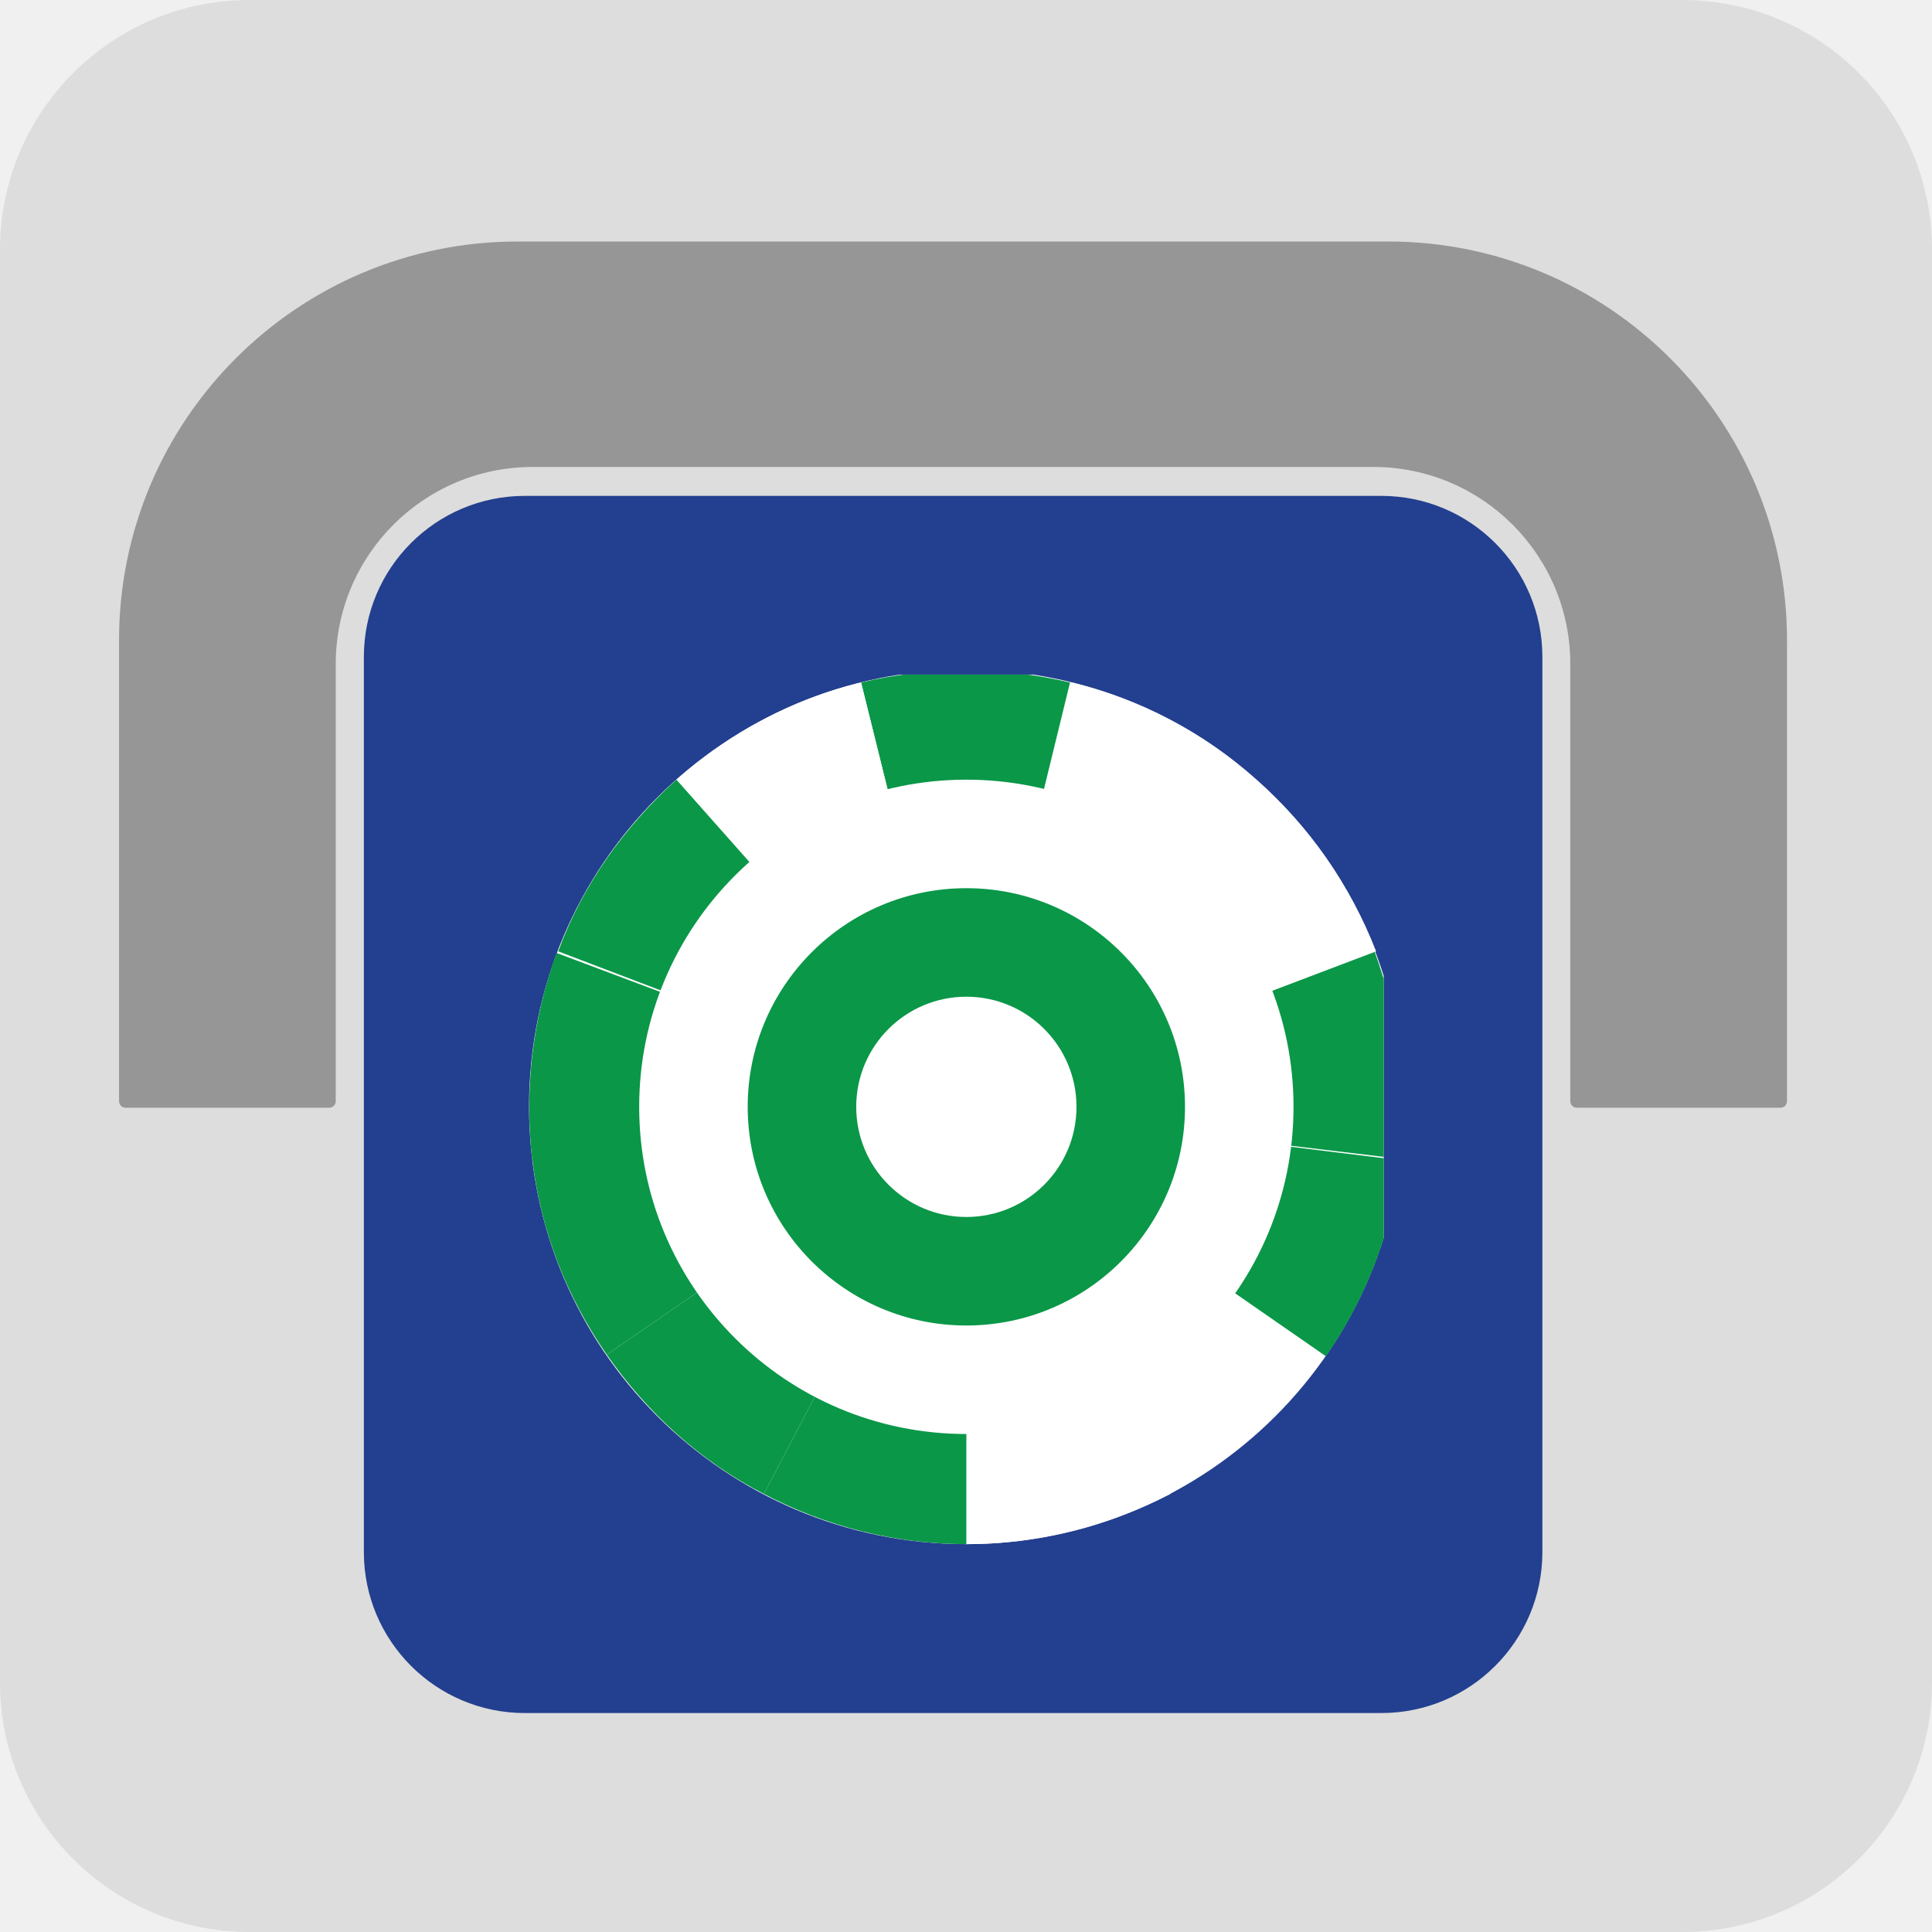
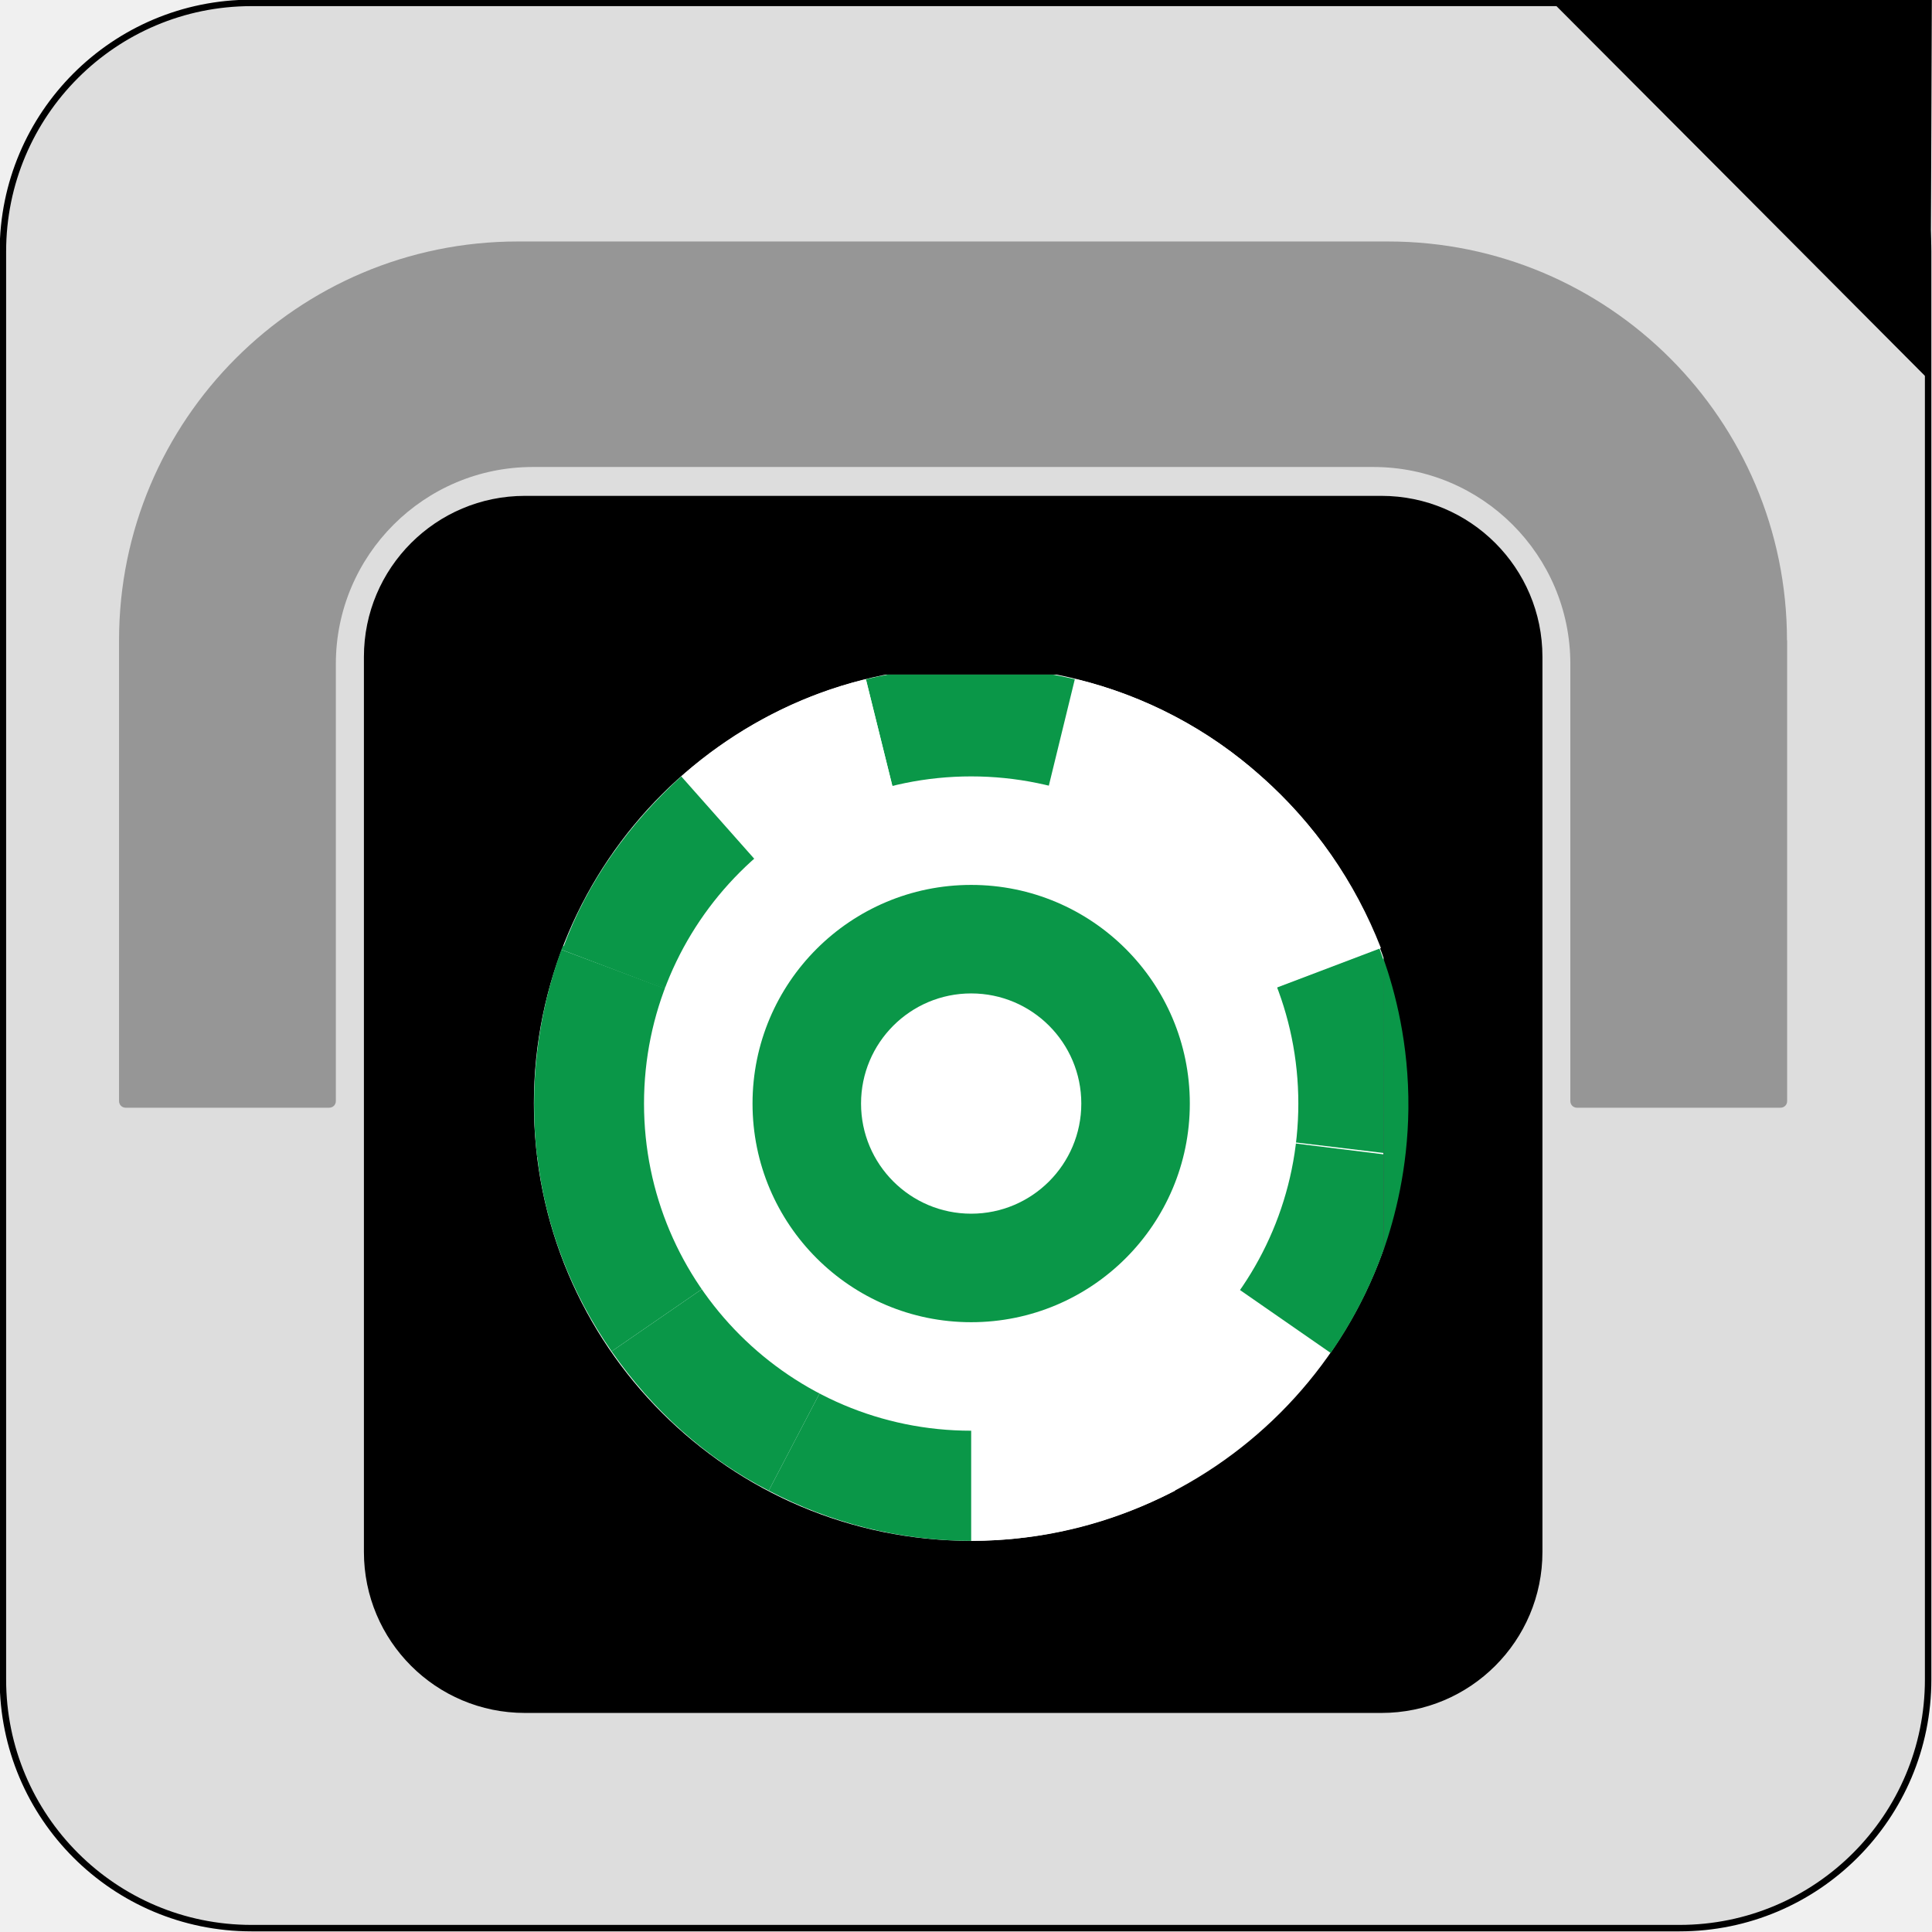
- <svg xmlns="http://www.w3.org/2000/svg" xmlns:xlink="http://www.w3.org/1999/xlink" viewBox="0 0 600 600">
-   <defs>
-     <style>.cls-1{fill:none;}.cls-2{clip-path:url(#clippath);}.cls-3{fill:#fff;}.cls-4{fill:#969696;}.cls-5{fill:#ddd;}.cls-6{fill:#233f8f;}.cls-7{fill:#0a9748;}.cls-8{clip-path:url(#clippath-1);}.cls-9{clip-path:url(#clippath-3);}.cls-10{clip-path:url(#clippath-2);}</style>
-     <symbol id="_179" viewBox="0 0 54 54">
-       <g>
-         <circle id="circle805" class="cls-3" cx="27" cy="27" r="27" />
-         <path id="path807" class="cls-3" d="M14.4,50.9c3.9,2,8.2,3.1,12.6,3.1V27l-12.6,23.9Z" />
-         <path id="path809" class="cls-3" d="M4.8,42.3c2.5,3.6,5.8,6.5,9.7,8.6l12.5-23.9L4.8,42.3Z" />
-         <path id="path811" class="cls-7" d="M.2,30.3c.5,4.3,2.1,8.5,4.6,12.1l22.2-15.4L.2,30.3Z" />
-         <path id="path813" class="cls-7" d="M1.8,17.4C.3,21.5-.3,25.9,.3,30.2l26.7-3.2L1.8,17.4Z" />
-         <path id="path815" class="cls-3" d="M9.1,6.8c-3.3,2.9-5.8,6.5-7.4,10.6l25.3,9.6L9.1,6.8Z" />
-         <path id="path817" class="cls-3" d="M20.5,.8c-4.2,1-8.2,3.1-11.4,6L27,27,20.5,.8Z" />
-         <path id="path819" class="cls-7" d="M33.5,.8C29.3-.2,24.8-.2,20.6,.8l6.4,26.2L33.5,.8Z" />
-         <path id="path821" class="cls-3" d="M44.9,6.8c-3.3-2.9-7.2-5-11.4-6l-6.5,26.2L44.9,6.8Z" />
-         <path id="path823" class="cls-7" d="M52.2,17.4c-1.5-4.1-4.1-7.7-7.3-10.6L27,27l25.2-9.6Z" />
-         <path id="path825" class="cls-7" d="M53.8,30.3c.5-4.3,0-8.7-1.5-12.8l-25.3,9.5,26.8,3.3Z" />
-         <path id="path827" class="cls-7" d="M49.2,42.3c2.5-3.6,4.1-7.7,4.6-12.1l-26.8-3.2,22.2,15.3Z" />
-         <path id="path829" class="cls-7" d="M39.5,50.9c3.9-2,7.2-5,9.7-8.6l-22.2-15.3,12.5,23.9Z" />
-         <path id="path831" class="cls-7" d="M27,54c4.4,0,8.7-1.1,12.5-3.1l-12.5-23.9v27Z" />
-         <circle id="circle833" class="cls-3" cx="27" cy="27" r="20.2" />
-         <circle id="circle835" class="cls-7" cx="27" cy="27" r="13.5" />
-         <circle id="circle837" class="cls-3" cx="27" cy="27" r="6.8" />
-       </g>
-     </symbol>
-     <clipPath id="clippath">
-       <rect class="cls-1" x="158.23" y="209.51" width="271.49" height="271.49" />
-     </clipPath>
-     <clipPath id="clippath-1">
-       <rect class="cls-1" x="159.61" y="208.13" width="271.49" height="271.49" />
-     </clipPath>
-     <clipPath id="clippath-2">
-       <rect class="cls-1" x="160.99" y="208.13" width="271.49" height="271.49" />
-     </clipPath>
-     <clipPath id="clippath-3">
-       <rect class="cls-1" x="162.78" y="207.93" width="271.63" height="271.63" />
-     </clipPath>
-   </defs>
+ <svg xmlns="http://www.w3.org/2000/svg" xmlns:xlink="http://www.w3.org/1999/xlink" version="1.1" id="Calque_1" x="0px" y="0px" viewBox="0 0 1197.7 1197.7" style="enable-background:new 0 0 1197.7 1197.7;" xml:space="preserve">
+   <style type="text/css">
+ 	.st0{fill:#FFFFFF;}
+ 	.st1{fill:#0A9748;}
+ 	.st2{fill:#DDDDDD;stroke:#000000;stroke-width:4;stroke-miterlimit:10;}
+ 	.st3{fill:#969696;}
+ 	.st4{fill:#DDDDDD;}
+ 	.st5{clip-path:url(#SVGID_2_);}
+ 	.st6{clip-path:url(#SVGID_4_);}
+ 	.st7{clip-path:url(#SVGID_6_);}
+ 	.st8{clip-path:url(#SVGID_8_);}
+ </style>
+   <symbol id="_179" viewBox="-27 -27 54 54">
+     <g>
+       <circle id="circle805_2_" class="st0" cx="0" cy="0" r="27" />
+       <path id="path807_2_" class="st0" d="M-12.6,23.9C-8.7,25.9-4.4,27,0,27V0L-12.6,23.9z" />
+       <path id="path809_2_" class="st0" d="M-22.2,15.3c2.5,3.6,5.8,6.5,9.7,8.6L0,0L-22.2,15.3z" />
+       <path id="path811_2_" class="st1" d="M-26.8,3.3c0.5,4.3,2.1,8.5,4.6,12.1L0,0L-26.8,3.3z" />
+       <path id="path813_2_" class="st1" d="M-25.2-9.6c-1.5,4.1-2.1,8.5-1.5,12.8L0,0L-25.2-9.6z" />
+       <path id="path815_2_" class="st0" d="M-17.9-20.2c-3.3,2.9-5.8,6.5-7.4,10.6L0,0L-17.9-20.2z" />
+       <path id="path817_2_" class="st0" d="M-6.5-26.2c-4.2,1-8.2,3.1-11.4,6L0,0L-6.5-26.2z" />
+       <path id="path819_2_" class="st1" d="M6.5-26.2c-4.2-1-8.7-1-12.9,0L0,0L6.5-26.2z" />
+       <path id="path821_2_" class="st0" d="M17.9-20.2c-3.3-2.9-7.2-5-11.4-6L0,0L17.9-20.2z" />
+       <path id="path823_2_" class="st1" d="M25.2-9.6c-1.5-4.1-4.1-7.7-7.3-10.6L0,0L25.2-9.6z" />
+       <path id="path825_2_" class="st1" d="M26.8,3.3c0.5-4.3,0-8.7-1.5-12.8L0,0L26.8,3.3z" />
+       <path id="path827_2_" class="st1" d="M22.2,15.3c2.5-3.6,4.1-7.7,4.6-12.1L0,0L22.2,15.3z" />
+       <path id="path829_2_" class="st1" d="M12.5,23.9c3.9-2,7.2-5,9.7-8.6L0,0L12.5,23.9z" />
+       <path id="path831_2_" class="st1" d="M0,27c4.4,0,8.7-1.1,12.5-3.1L0,0V27z" />
+       <circle id="circle833_2_" class="st0" cx="0" cy="0" r="20.2" />
+       <circle id="circle835_2_" class="st1" cx="0" cy="0" r="13.5" />
+       <circle id="circle837_2_" class="st0" cx="0" cy="0" r="6.8" />
+     </g>
+   </symbol>
  <g id="carré_gris_fond">
-     <rect class="cls-5" width="600" height="600" rx="77.49" ry="77.49" />
+     <path class="st2" d="M155.9,1.8h885.3c85.1,0,154.1,69,154.1,154.1v885.3c0,85.1-69,154.1-154.1,154.1H155.9   c-85.1,0-154.1-69-154.1-154.1V155.9C1.8,70.8,70.8,1.8,155.9,1.8z" />
  </g>
  <g id="block_bleu">
-     <path class="cls-6" d="M163,532H429c27.62,0,50-22.39,50-50V204c0-27.62-22.39-50-50-50H163c-27.62,0-50,22.39-50,50V482c0,27.62,22.39,50,50,50Z" />
+     <path d="M325.4,1061.9h531c55.1,0,99.8-44.7,99.8-99.8V407.2c0-55.1-44.7-99.8-99.8-99.8h-531c-55.1,0-99.8,44.7-99.8,99.8v554.9   C225.6,1017.2,270.2,1061.9,325.4,1061.9z" />
  </g>
  <g id="pince">
-     <path class="cls-4" d="M554.97,198.87c0-68.41-55.46-123.87-123.87-123.87H160.81c-68.39,0-123.84,55.44-123.84,123.84v143.14c0,1.13,.91,2.04,2.04,2.04h63.22c1.13,0,2.04-.91,2.04-2.04h0V206.19c0-33.78,27.39-61.17,61.17-61.17H426.5c33.78,0,61.17,27.39,61.17,61.17v135.79h0c0,1.13,.91,2.04,2.04,2.04h63.22c1.13,0,2.04-.91,2.04-2.04V198.87Z" />
+     <path class="st3" d="M1107.8,397c0-136.6-110.7-247.3-247.3-247.3H321c-136.5,0-247.2,110.7-247.2,247.2v285.7   c0,2.3,1.8,4.1,4.1,4.1h126.2c2.3,0,4.1-1.8,4.1-4.1l0,0v-271c0-67.4,54.7-122.1,122.1-122.1h521.1c67.4,0,122.1,54.7,122.1,122.1   v271l0,0c0,2.3,1.8,4.1,4.1,4.1h126.2c2.3,0,4.1-1.8,4.1-4.1V397z" />
  </g>
  <g id="flèche">
-     <path class="cls-5" d="M280.54,251.54s6.2-7.79,19.46-7.79c13.26,0,19.46,7.79,19.46,7.79l84.02,84.14c6.91,6.92,8.87,12.74,4.81,21.33-4.06,8.59-14.17,9.12-14.17,9.12h-35.08c-7.8,0-7.34,6.77-7.34,6.77,0,0-.09,40.58-.09,55.99,0,15.41-15.4,15.42-15.4,15.42h-72.43s-15.4,0-15.4-15.42c0-15.41-.09-55.99-.09-55.99,0,0,.46-6.77-7.34-6.77h-35.08s-10.11-.53-14.17-9.12c-4.06-8.59-2.1-14.4,4.81-21.33" />
+     <path class="st4" d="M560,502.1c0,0,12.4-15.5,38.8-15.5c26.5,0,38.8,15.5,38.8,15.5l167.7,168c13.8,13.8,17.7,25.4,9.6,42.6   c-8.1,17.1-28.3,18.2-28.3,18.2h-70c-15.6,0-14.7,13.5-14.7,13.5s-0.2,81-0.2,111.8c0,30.8-30.7,30.8-30.7,30.8H526.5   c0,0-30.7,0-30.7-30.8c0-30.8-0.2-111.8-0.2-111.8s0.9-13.5-14.7-13.5h-70c0,0-20.2-1.1-28.3-18.2s-4.2-28.7,9.6-42.6" />
  </g>
  <g id="Code">
-     <g class="cls-2">
-       <g class="cls-8">
-         <g class="cls-10">
-           <g class="cls-9">
-             <use width="54" height="54" transform="translate(435.92 207.93) rotate(-180) scale(5.03 -5.03)" xlink:href="#_179" />
+     <g>
+       <defs>
+         <rect id="SVGID_1_" x="315.8" y="418.2" width="541.9" height="541.9" />
+       </defs>
+       <clipPath id="SVGID_2_">
+         <use xlink:href="#SVGID_1_" style="overflow:visible;" />
+       </clipPath>
+       <g class="st5">
+         <g>
+           <defs>
+             <rect id="SVGID_3_" x="318.6" y="415.4" width="541.9" height="541.9" />
+           </defs>
+           <clipPath id="SVGID_4_">
+             <use xlink:href="#SVGID_3_" style="overflow:visible;" />
+           </clipPath>
+           <g class="st6">
+             <g>
+               <defs>
+                 <rect id="SVGID_5_" x="321.3" y="415.4" width="541.9" height="541.9" />
+               </defs>
+               <clipPath id="SVGID_6_">
+                 <use xlink:href="#SVGID_5_" style="overflow:visible;" />
+               </clipPath>
+               <g class="st7">
+                 <g>
+                   <defs>
+                     <rect id="SVGID_7_" x="324.9" y="415" width="542.2" height="542.2" />
+                   </defs>
+                   <clipPath id="SVGID_8_">
+                     <use xlink:href="#SVGID_7_" style="overflow:visible;" />
+                   </clipPath>
+                   <g class="st8">
+                     <use xlink:href="#_179" width="54" height="54" x="-27" y="-27" transform="matrix(-10.0403 0 0 10.0403 602.0567 684.1257)" style="overflow:visible;" />
+                   </g>
+                 </g>
+               </g>
+             </g>
          </g>
        </g>
      </g>
    </g>
  </g>
+   <path class="st1" d="M857.6,594.1c7.2,20.5,15.9,52.9,15.5,93.2c-0.4,37.4-8.4,67.6-15.3,87.5" />
+   <polygon class="st1" points="348,588.7 349.1,586.3 412.5,611.7 412,613 " />
+   <path d="M961.1,0c78.8,0,157.6,0,236.5,0c-0.3,78.8-0.6,157.5-1,236.3C1118.2,157.5,1039.7,78.8,961.1,0z" />
+   <g>
+ </g>
+   <g>
+ </g>
+   <g>
+ </g>
</svg>
